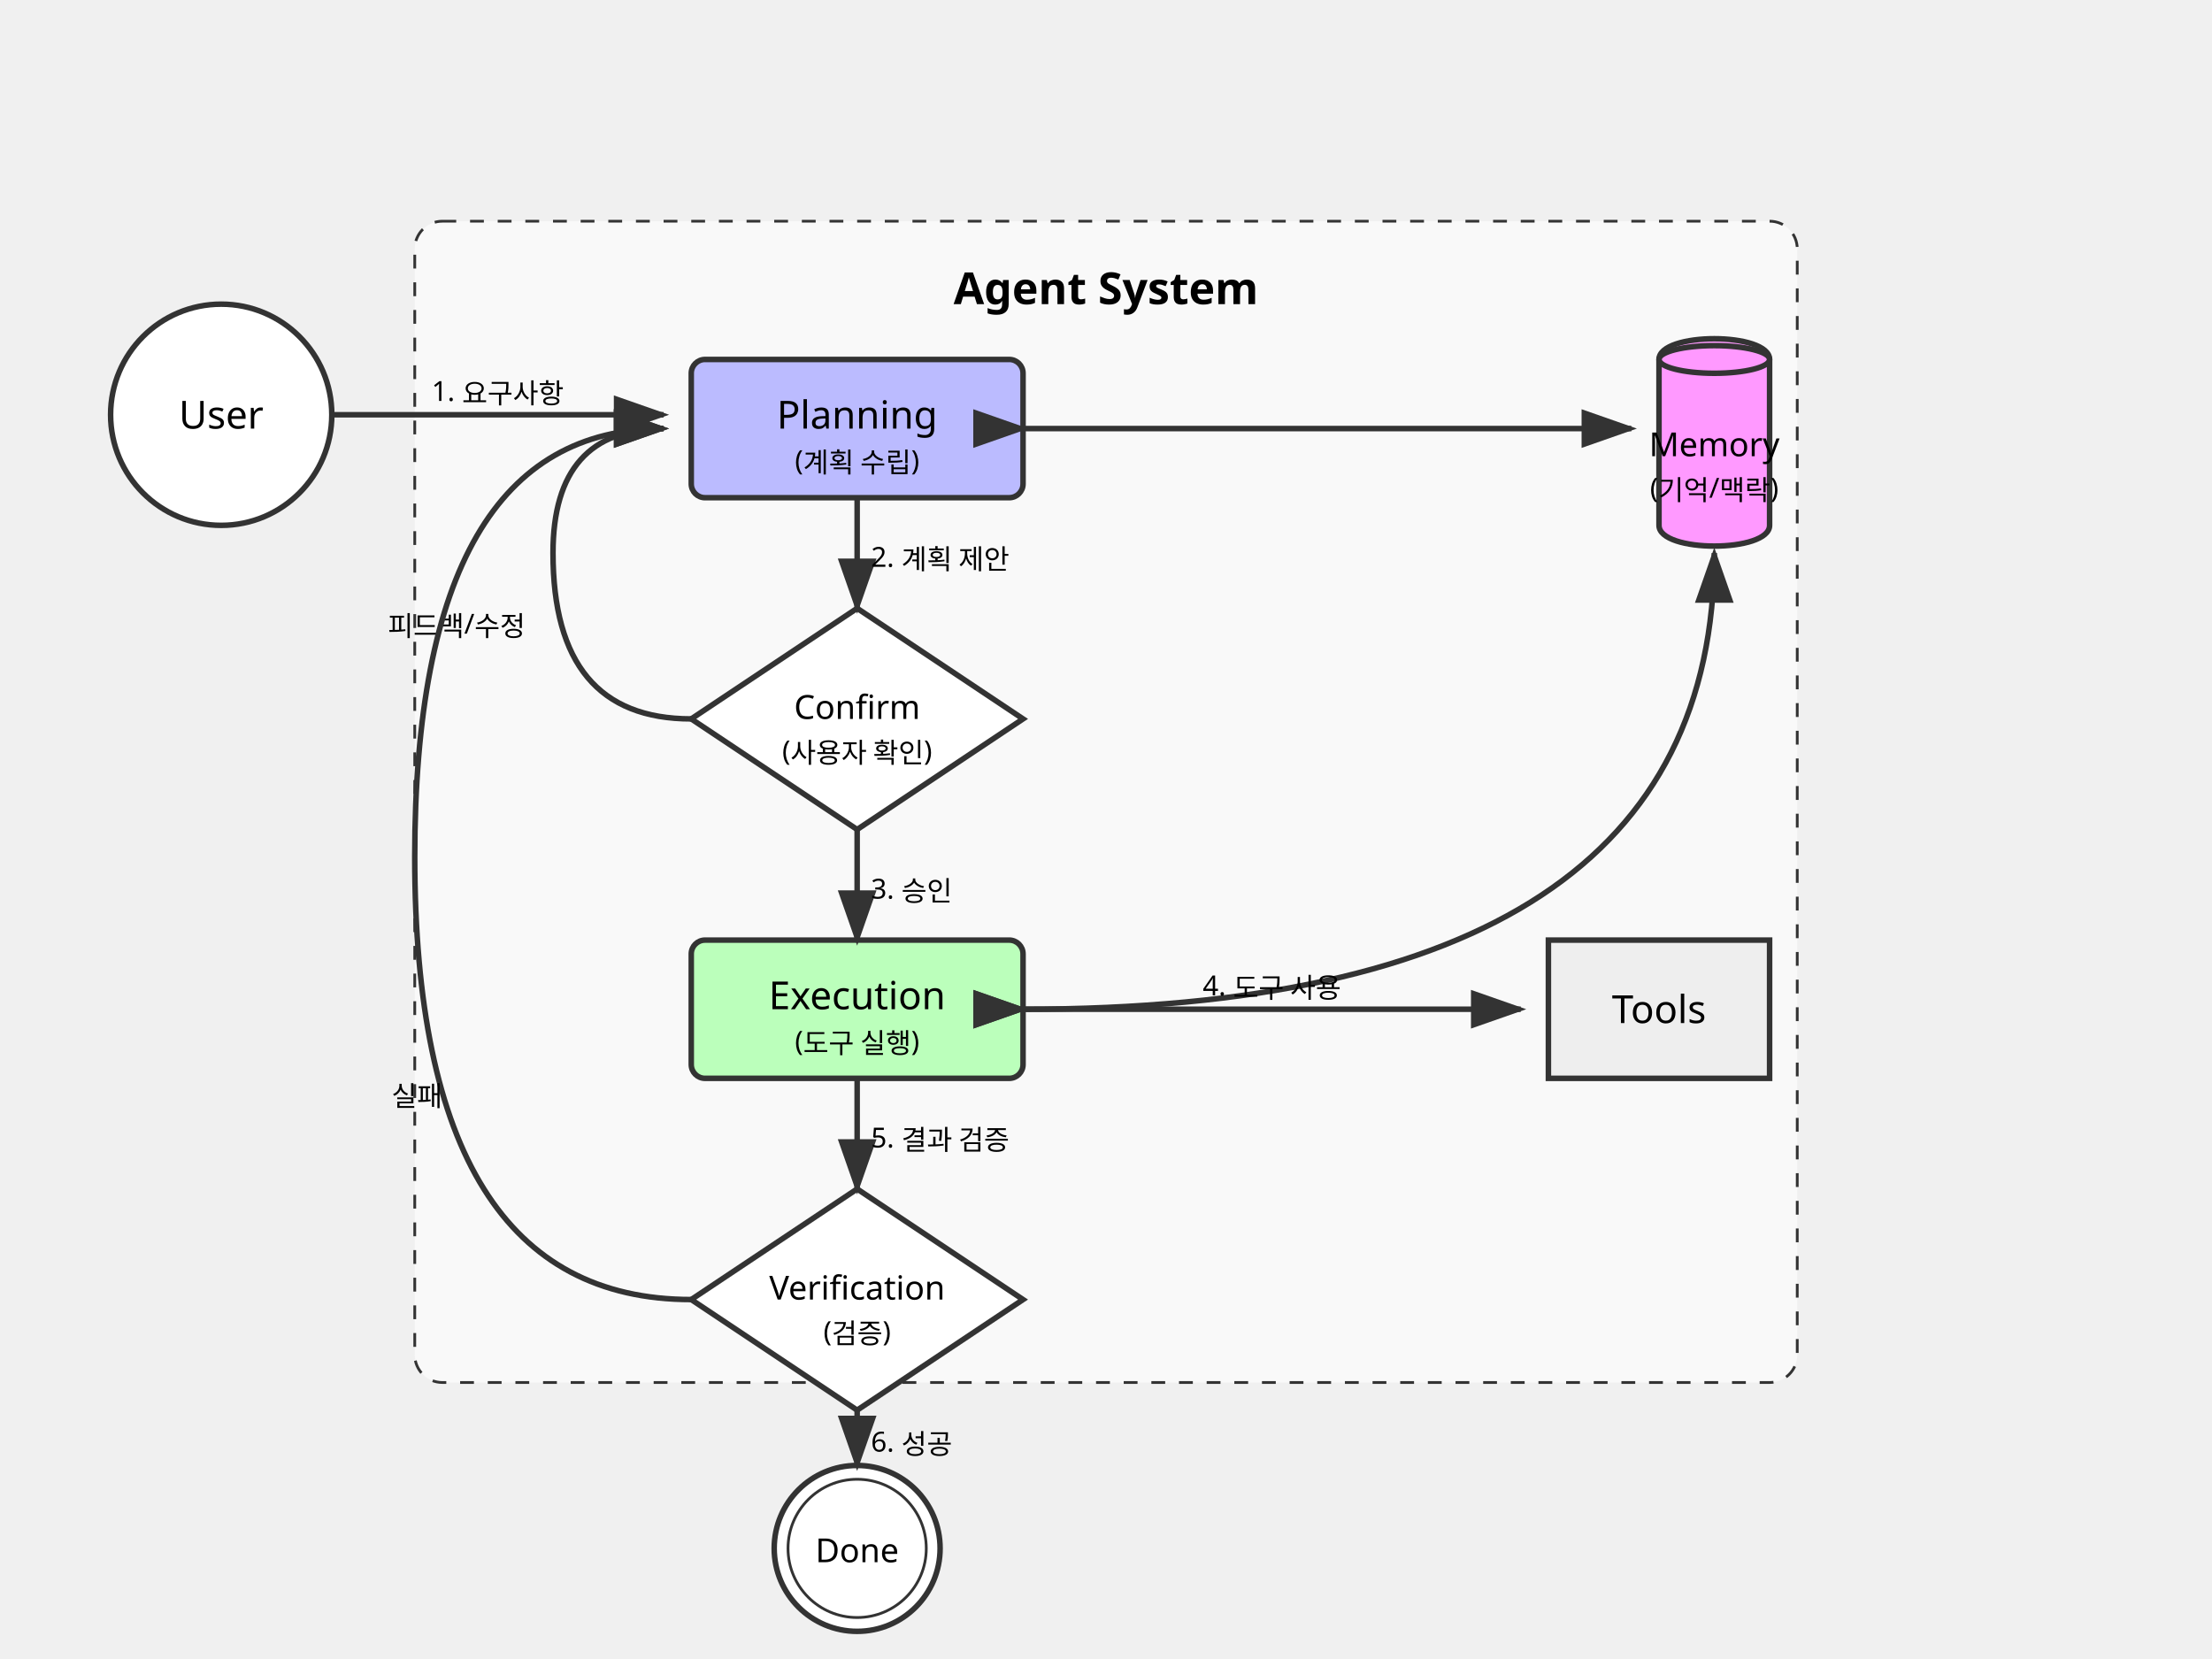
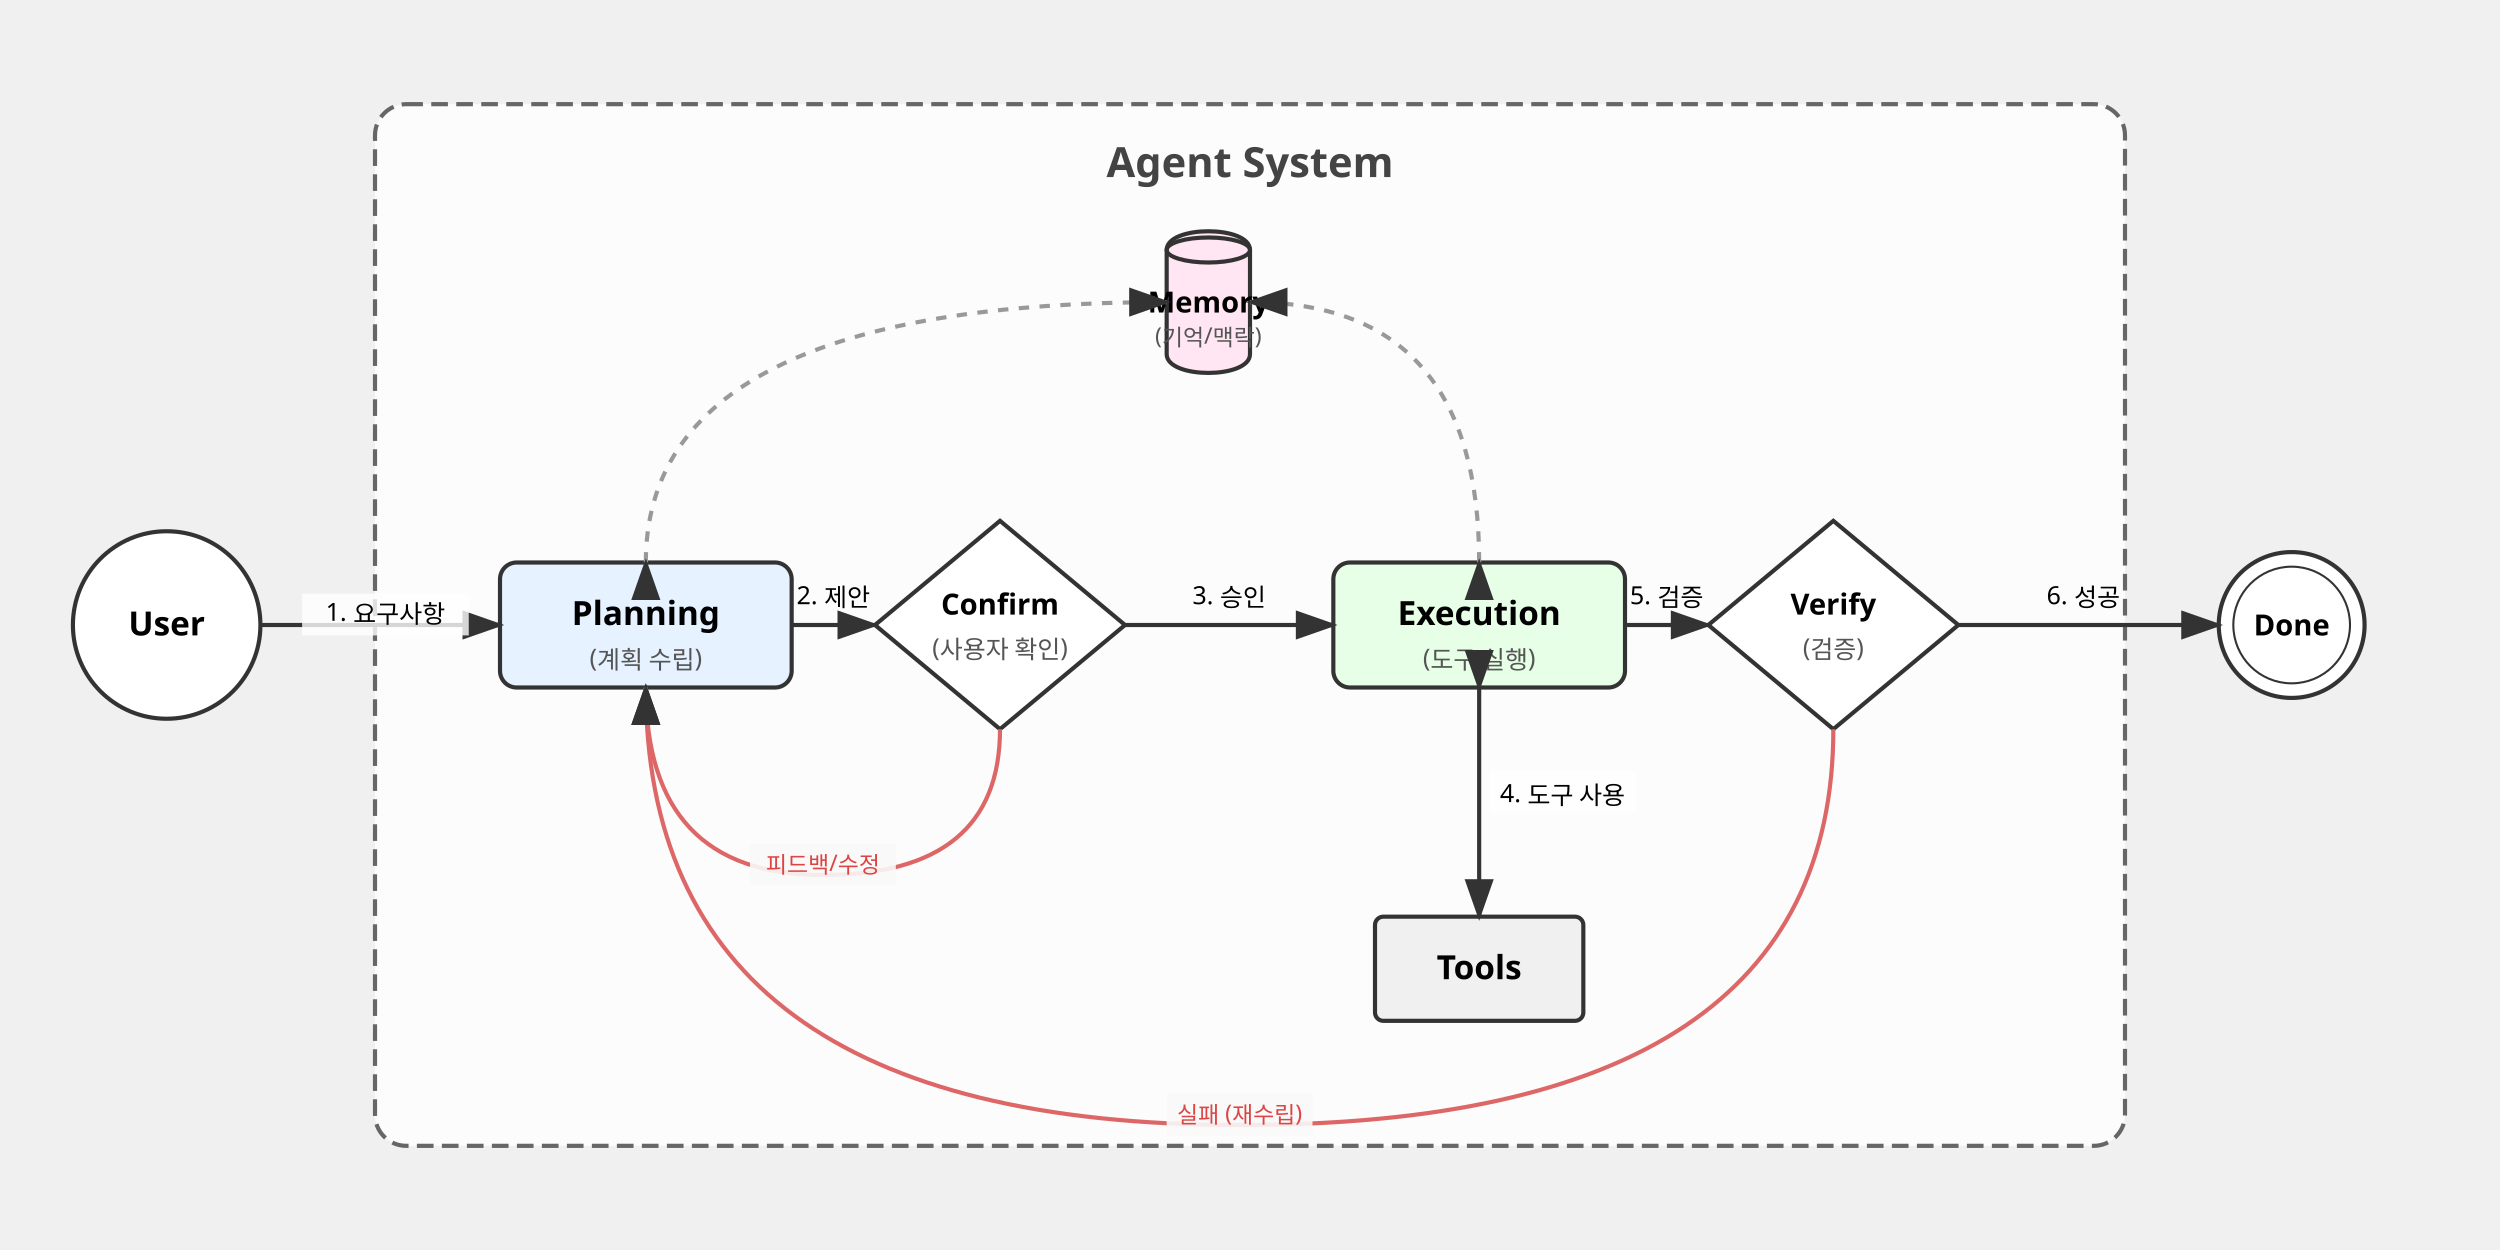
- <svg xmlns="http://www.w3.org/2000/svg" viewBox="0 0 800 600">
+ <svg xmlns="http://www.w3.org/2000/svg" viewBox="0 0 1200 600">
  <defs>
    <marker id="arrowhead" markerWidth="10" markerHeight="7" refX="9" refY="3.5" orient="auto">
      <polygon points="0 0, 10 3.5, 0 7" fill="#333" />
    </marker>
  </defs>
-   <rect x="150" y="80" width="500" height="420" rx="10" ry="10" fill="#f9f9f9" stroke="#333" stroke-dasharray="5,5" />
-   <text x="400" y="110" text-anchor="middle" font-family="sans-serif" font-size="16" font-weight="bold">Agent System</text>
-   <circle cx="80" cy="150" r="40" fill="#fff" stroke="#333" stroke-width="2" />
-   <text x="80" y="155" text-anchor="middle" font-family="sans-serif" font-size="14">User</text>
-   <path d="M600 130 c0 -10 40 -10 40 0 v60 c0 10 -40 10 -40 0 v-60 z" fill="#f9f" stroke="#333" stroke-width="2" />
-   <ellipse cx="620" cy="130" rx="20" ry="5" fill="none" stroke="#333" stroke-width="2" />
-   <text x="620" y="165" text-anchor="middle" font-family="sans-serif" font-size="12">Memory</text>
-   <text x="620" y="180" text-anchor="middle" font-family="sans-serif" font-size="10">(기억/맥락)</text>
-   <rect x="250" y="130" width="120" height="50" rx="5" ry="5" fill="#bbf" stroke="#333" stroke-width="2" />
-   <text x="310" y="155" text-anchor="middle" font-family="sans-serif" font-size="14">Planning</text>
-   <text x="310" y="170" text-anchor="middle" font-family="sans-serif" font-size="10">(계획 수립)</text>
-   <polygon points="310,220 370,260 310,300 250,260" fill="#fff" stroke="#333" stroke-width="2" />
-   <text x="310" y="260" text-anchor="middle" font-family="sans-serif" font-size="12">Confirm</text>
-   <text x="310" y="275" text-anchor="middle" font-family="sans-serif" font-size="10">(사용자 확인)</text>
-   <rect x="250" y="340" width="120" height="50" rx="5" ry="5" fill="#bfb" stroke="#333" stroke-width="2" />
-   <text x="310" y="365" text-anchor="middle" font-family="sans-serif" font-size="14">Execution</text>
-   <text x="310" y="380" text-anchor="middle" font-family="sans-serif" font-size="10">(도구 실행)</text>
-   <rect x="560" y="340" width="80" height="50" rx="0" ry="0" fill="#eee" stroke="#333" stroke-width="2" />
-   <text x="600" y="370" text-anchor="middle" font-family="sans-serif" font-size="14">Tools</text>
-   <polygon points="310,430 370,470 310,510 250,470" fill="#fff" stroke="#333" stroke-width="2" />
-   <text x="310" y="470" text-anchor="middle" font-family="sans-serif" font-size="12">Verification</text>
-   <text x="310" y="485" text-anchor="middle" font-family="sans-serif" font-size="10">(검증)</text>
-   <circle cx="310" cy="560" r="30" fill="#fff" stroke="#333" stroke-width="2" />
-   <circle cx="310" cy="560" r="25" fill="none" stroke="#333" stroke-width="1" />
-   <text x="310" y="565" text-anchor="middle" font-family="sans-serif" font-size="12">Done</text>
-   <line x1="120" y1="150" x2="240" y2="150" stroke="#333" stroke-width="2" marker-end="url(#arrowhead)" />
-   <text x="180" y="145" text-anchor="middle" font-family="sans-serif" font-size="10">1. 요구사항</text>
-   <line x1="370" y1="155" x2="590" y2="155" stroke="#333" stroke-width="2" marker-end="url(#arrowhead)" marker-start="url(#arrowhead)" />
-   <line x1="310" y1="180" x2="310" y2="220" stroke="#333" stroke-width="2" marker-end="url(#arrowhead)" />
-   <text x="315" y="205" text-anchor="start" font-family="sans-serif" font-size="10">2. 계획 제안</text>
-   <path d="M250 260 Q 200 260 200 200 Q 200 155 240 155" fill="none" stroke="#333" stroke-width="2" marker-end="url(#arrowhead)" />
-   <text x="190" y="230" text-anchor="end" font-family="sans-serif" font-size="10">피드백/수정</text>
-   <line x1="310" y1="300" x2="310" y2="340" stroke="#333" stroke-width="2" marker-end="url(#arrowhead)" />
-   <text x="315" y="325" text-anchor="start" font-family="sans-serif" font-size="10">3. 승인</text>
-   <path d="M370 365 Q 620 365 620 200" fill="none" stroke="#333" stroke-width="2" marker-end="url(#arrowhead)" marker-start="url(#arrowhead)" />
-   <line x1="370" y1="365" x2="550" y2="365" stroke="#333" stroke-width="2" marker-end="url(#arrowhead)" marker-start="url(#arrowhead)" />
-   <text x="460" y="360" text-anchor="middle" font-family="sans-serif" font-size="10">4. 도구 사용</text>
-   <line x1="310" y1="390" x2="310" y2="430" stroke="#333" stroke-width="2" marker-end="url(#arrowhead)" />
-   <text x="315" y="415" text-anchor="start" font-family="sans-serif" font-size="10">5. 결과 검증</text>
-   <path d="M250 470 Q 150 470 150 310 Q 150 155 240 155" fill="none" stroke="#333" stroke-width="2" marker-end="url(#arrowhead)" />
-   <text x="160" y="400" text-anchor="end" font-family="sans-serif" font-size="10">실패</text>
-   <line x1="310" y1="510" x2="310" y2="530" stroke="#333" stroke-width="2" marker-end="url(#arrowhead)" />
-   <text x="315" y="525" text-anchor="start" font-family="sans-serif" font-size="10">6. 성공</text>
+   <rect x="180" y="50" width="840" height="500" rx="15" ry="15" fill="#fcfcfc" stroke="#666" stroke-width="2" stroke-dasharray="8,4" />
+   <text x="600" y="85" text-anchor="middle" font-family="sans-serif" font-size="20" font-weight="bold" fill="#444">Agent System</text>
+   <circle cx="80" cy="300" r="45" fill="#fff" stroke="#333" stroke-width="2" />
+   <text x="80" y="305" text-anchor="middle" font-family="sans-serif" font-size="16" font-weight="bold">User</text>
+   <path d="M560 120 c0 -12 40 -12 40 0 v50 c0 12 -40 12 -40 0 v-50 z" fill="#ffe6f2" stroke="#333" stroke-width="2" />
+   <ellipse cx="580" cy="120" rx="20" ry="6" fill="none" stroke="#333" stroke-width="2" />
+   <text x="580" y="150" text-anchor="middle" font-family="sans-serif" font-size="14" font-weight="bold">Memory</text>
+   <text x="580" y="165" text-anchor="middle" font-family="sans-serif" font-size="11" fill="#555">(기억/맥락)</text>
+   <rect x="240" y="270" width="140" height="60" rx="8" ry="8" fill="#e6f2ff" stroke="#333" stroke-width="2" />
+   <text x="310" y="300" text-anchor="middle" font-family="sans-serif" font-size="16" font-weight="bold">Planning</text>
+   <text x="310" y="320" text-anchor="middle" font-family="sans-serif" font-size="12" fill="#555">(계획 수립)</text>
+   <polygon points="480,300 540,350 480,400 420,350" fill="#fff" stroke="#333" stroke-width="2" transform="translate(0, -50)" />
+   <text x="480" y="295" text-anchor="middle" font-family="sans-serif" font-size="14" font-weight="bold">Confirm</text>
+   <text x="480" y="315" text-anchor="middle" font-family="sans-serif" font-size="12" fill="#555">(사용자 확인)</text>
+   <rect x="640" y="270" width="140" height="60" rx="8" ry="8" fill="#e6ffe6" stroke="#333" stroke-width="2" />
+   <text x="710" y="300" text-anchor="middle" font-family="sans-serif" font-size="16" font-weight="bold">Execution</text>
+   <text x="710" y="320" text-anchor="middle" font-family="sans-serif" font-size="12" fill="#555">(도구 실행)</text>
+   <rect x="660" y="440" width="100" height="50" rx="4" ry="4" fill="#f0f0f0" stroke="#333" stroke-width="2" />
+   <text x="710" y="470" text-anchor="middle" font-family="sans-serif" font-size="16" font-weight="bold">Tools</text>
+   <polygon points="880,300 940,350 880,400 820,350" fill="#fff" stroke="#333" stroke-width="2" transform="translate(0, -50)" />
+   <text x="880" y="295" text-anchor="middle" font-family="sans-serif" font-size="14" font-weight="bold">Verify</text>
+   <text x="880" y="315" text-anchor="middle" font-family="sans-serif" font-size="12" fill="#555">(검증)</text>
+   <circle cx="1100" cy="300" r="35" fill="#fff" stroke="#333" stroke-width="2" />
+   <circle cx="1100" cy="300" r="28" fill="none" stroke="#333" stroke-width="1" />
+   <text x="1100" y="305" text-anchor="middle" font-family="sans-serif" font-size="14" font-weight="bold">Done</text>
+   <line x1="125" y1="300" x2="240" y2="300" stroke="#333" stroke-width="2" marker-end="url(#arrowhead)" />
+   <rect x="145" y="285" width="80" height="20" fill="#fff" fill-opacity="0.8" />
+   <text x="185" y="298" text-anchor="middle" font-family="sans-serif" font-size="12">1. 요구사항</text>
+   <path d="M310 270 Q 310 145 560 145" fill="none" stroke="#999" stroke-width="2" stroke-dasharray="5,5" marker-end="url(#arrowhead)" marker-start="url(#arrowhead)" />
+   <line x1="380" y1="300" x2="420" y2="300" stroke="#333" stroke-width="2" marker-end="url(#arrowhead)" />
+   <text x="400" y="290" text-anchor="middle" font-family="sans-serif" font-size="12">2. 제안</text>
+   <path d="M480 350 Q 480 420 395 420 Q 310 420 310 330" fill="none" stroke="#d66" stroke-width="2" marker-end="url(#arrowhead)" />
+   <rect x="360" y="405" width="70" height="20" fill="#f9f9f9" fill-opacity="0.9" />
+   <text x="395" y="419" text-anchor="middle" font-family="sans-serif" font-size="11" fill="#d44">피드백/수정</text>
+   <line x1="540" y1="300" x2="640" y2="300" stroke="#333" stroke-width="2" marker-end="url(#arrowhead)" />
+   <text x="590" y="290" text-anchor="middle" font-family="sans-serif" font-size="12">3. 승인</text>
+   <path d="M710 270 Q 710 145 600 145" fill="none" stroke="#999" stroke-width="2" stroke-dasharray="5,5" marker-end="url(#arrowhead)" marker-start="url(#arrowhead)" />
+   <line x1="710" y1="330" x2="710" y2="440" stroke="#333" stroke-width="2" marker-end="url(#arrowhead)" marker-start="url(#arrowhead)" />
+   <rect x="715" y="370" width="70" height="20" fill="#fff" fill-opacity="0.8" />
+   <text x="750" y="385" text-anchor="middle" font-family="sans-serif" font-size="12">4. 도구 사용</text>
+   <line x1="780" y1="300" x2="820" y2="300" stroke="#333" stroke-width="2" marker-end="url(#arrowhead)" />
+   <text x="800" y="290" text-anchor="middle" font-family="sans-serif" font-size="12">5. 검증</text>
+   <path d="M880 350 Q 880 540 595 540 Q 310 540 310 330" fill="none" stroke="#d66" stroke-width="2" marker-end="url(#arrowhead)" />
+   <rect x="560" y="525" width="70" height="20" fill="#f9f9f9" fill-opacity="0.9" />
+   <text x="595" y="539" text-anchor="middle" font-family="sans-serif" font-size="11" fill="#d44">실패 (재수립)</text>
+   <line x1="940" y1="300" x2="1065" y2="300" stroke="#333" stroke-width="2" marker-end="url(#arrowhead)" />
+   <text x="1000" y="290" text-anchor="middle" font-family="sans-serif" font-size="12">6. 성공</text>
</svg>
